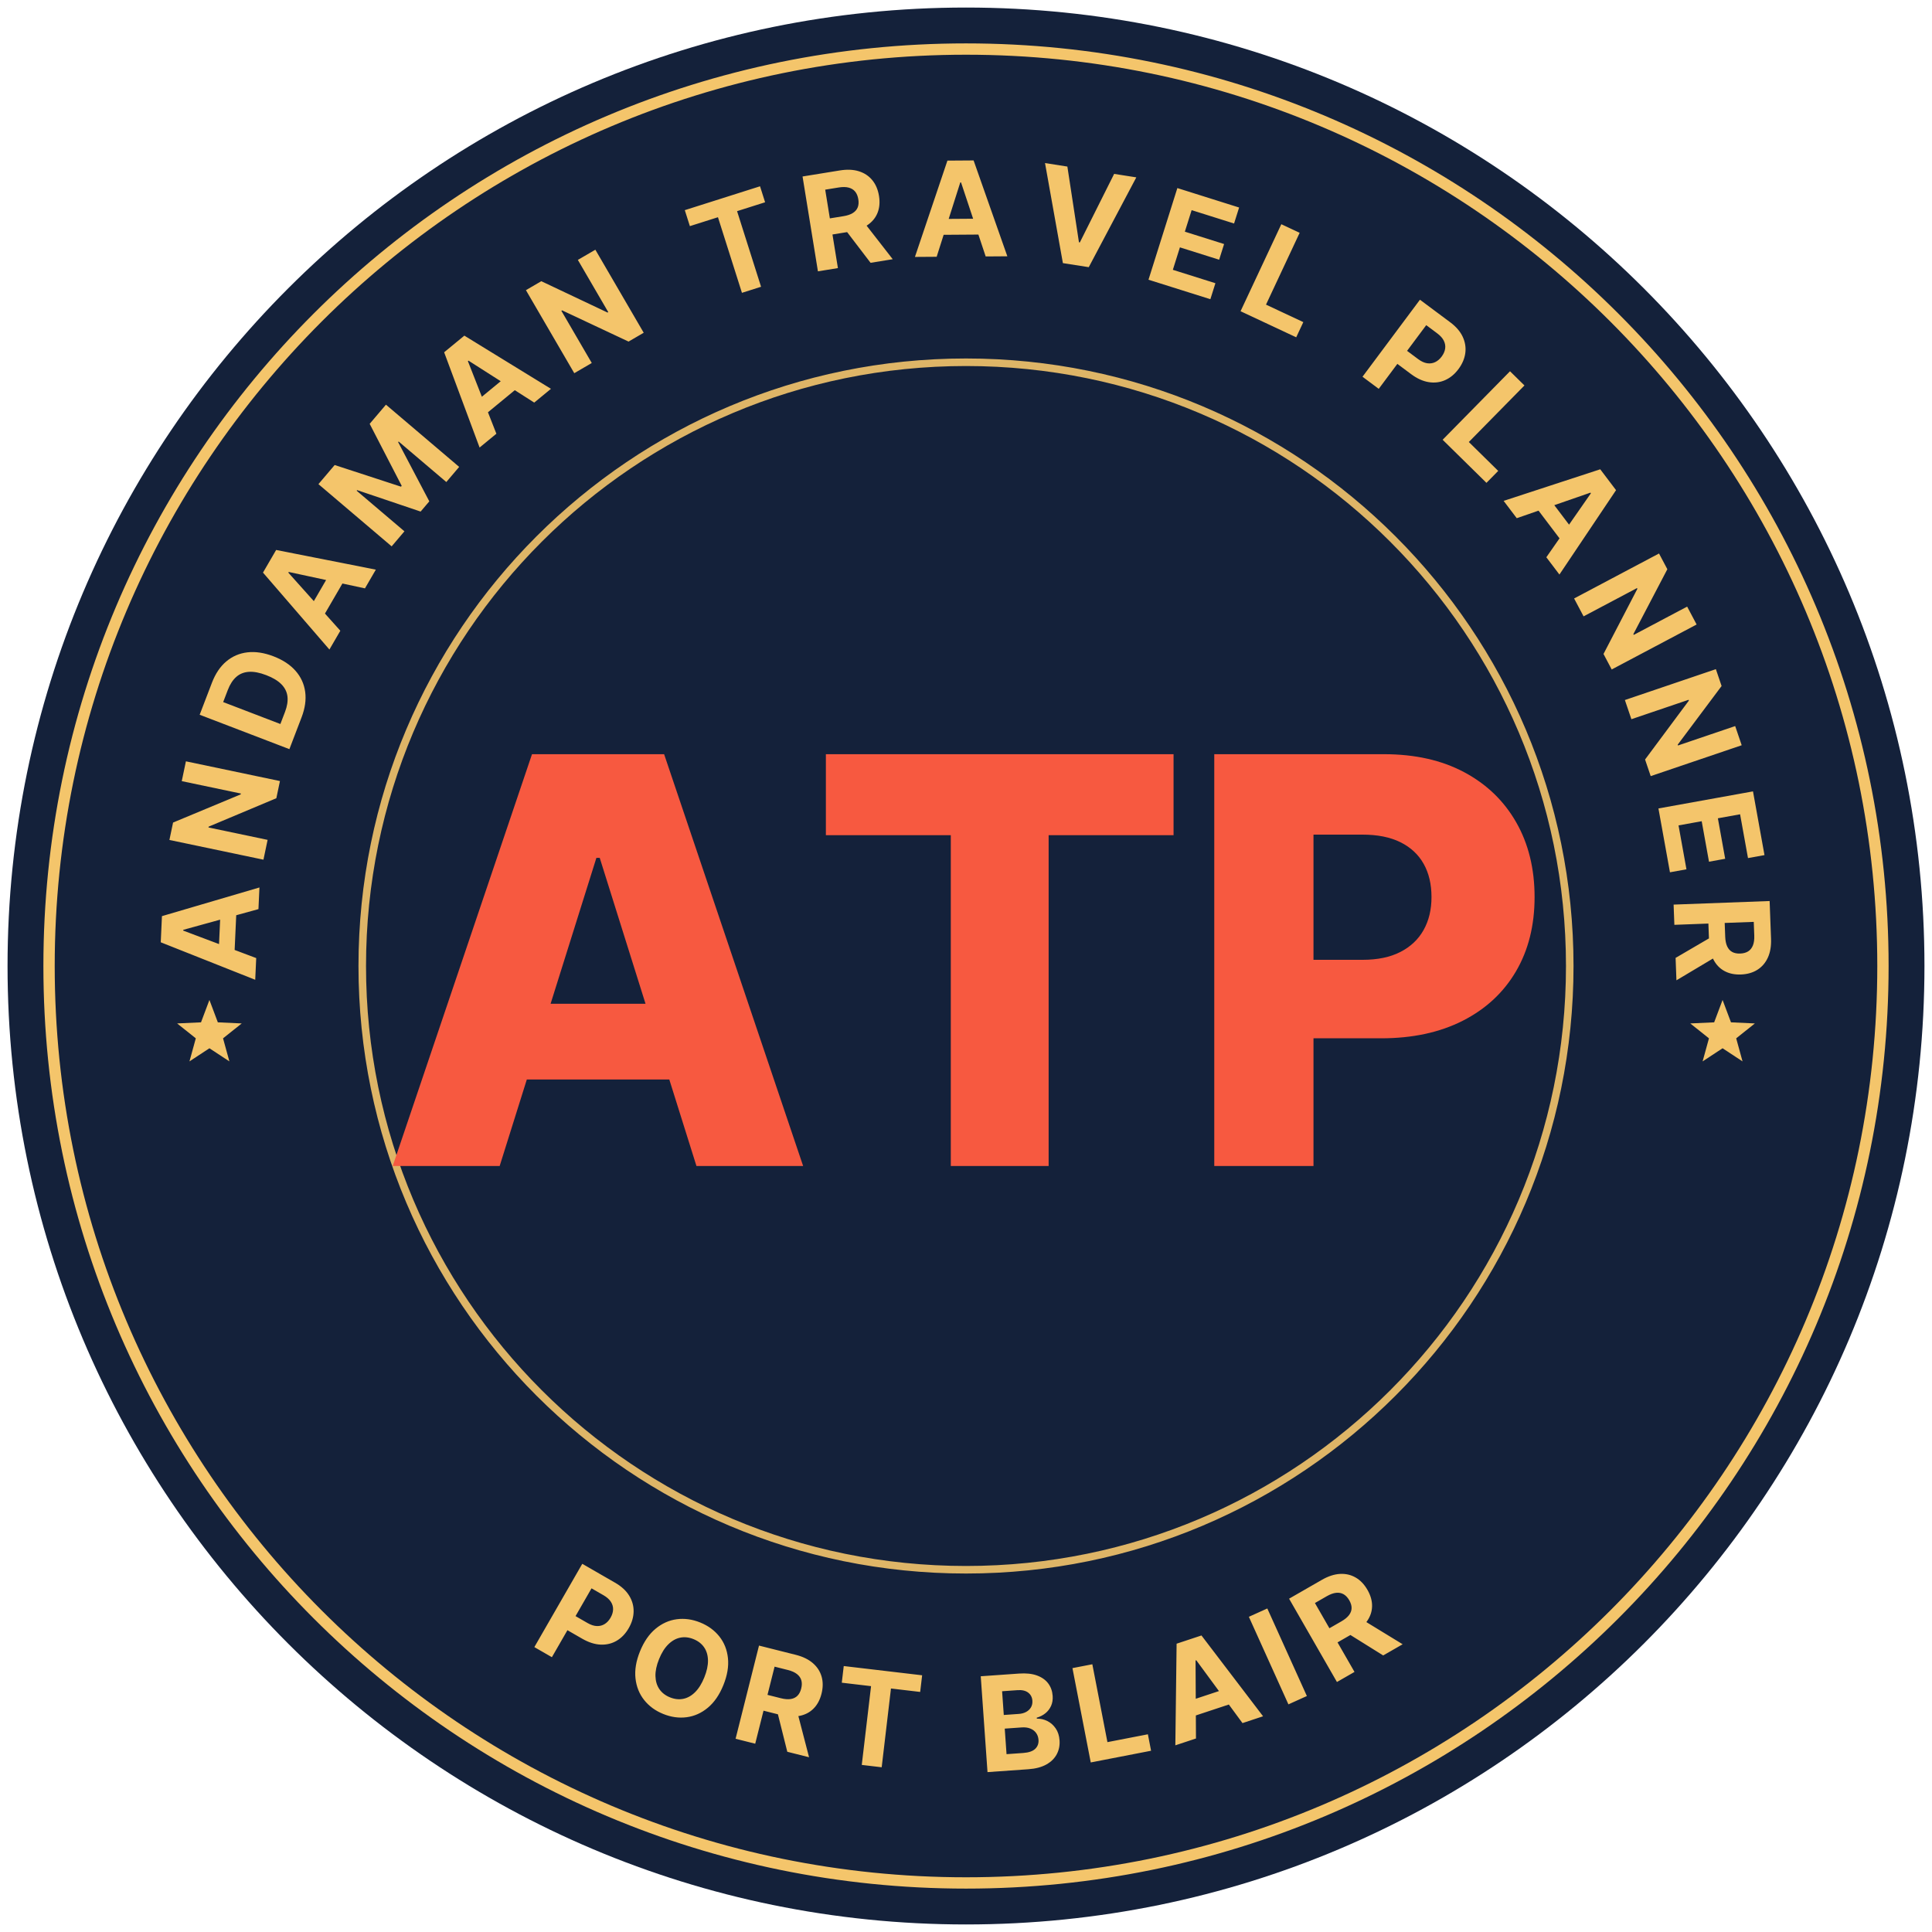
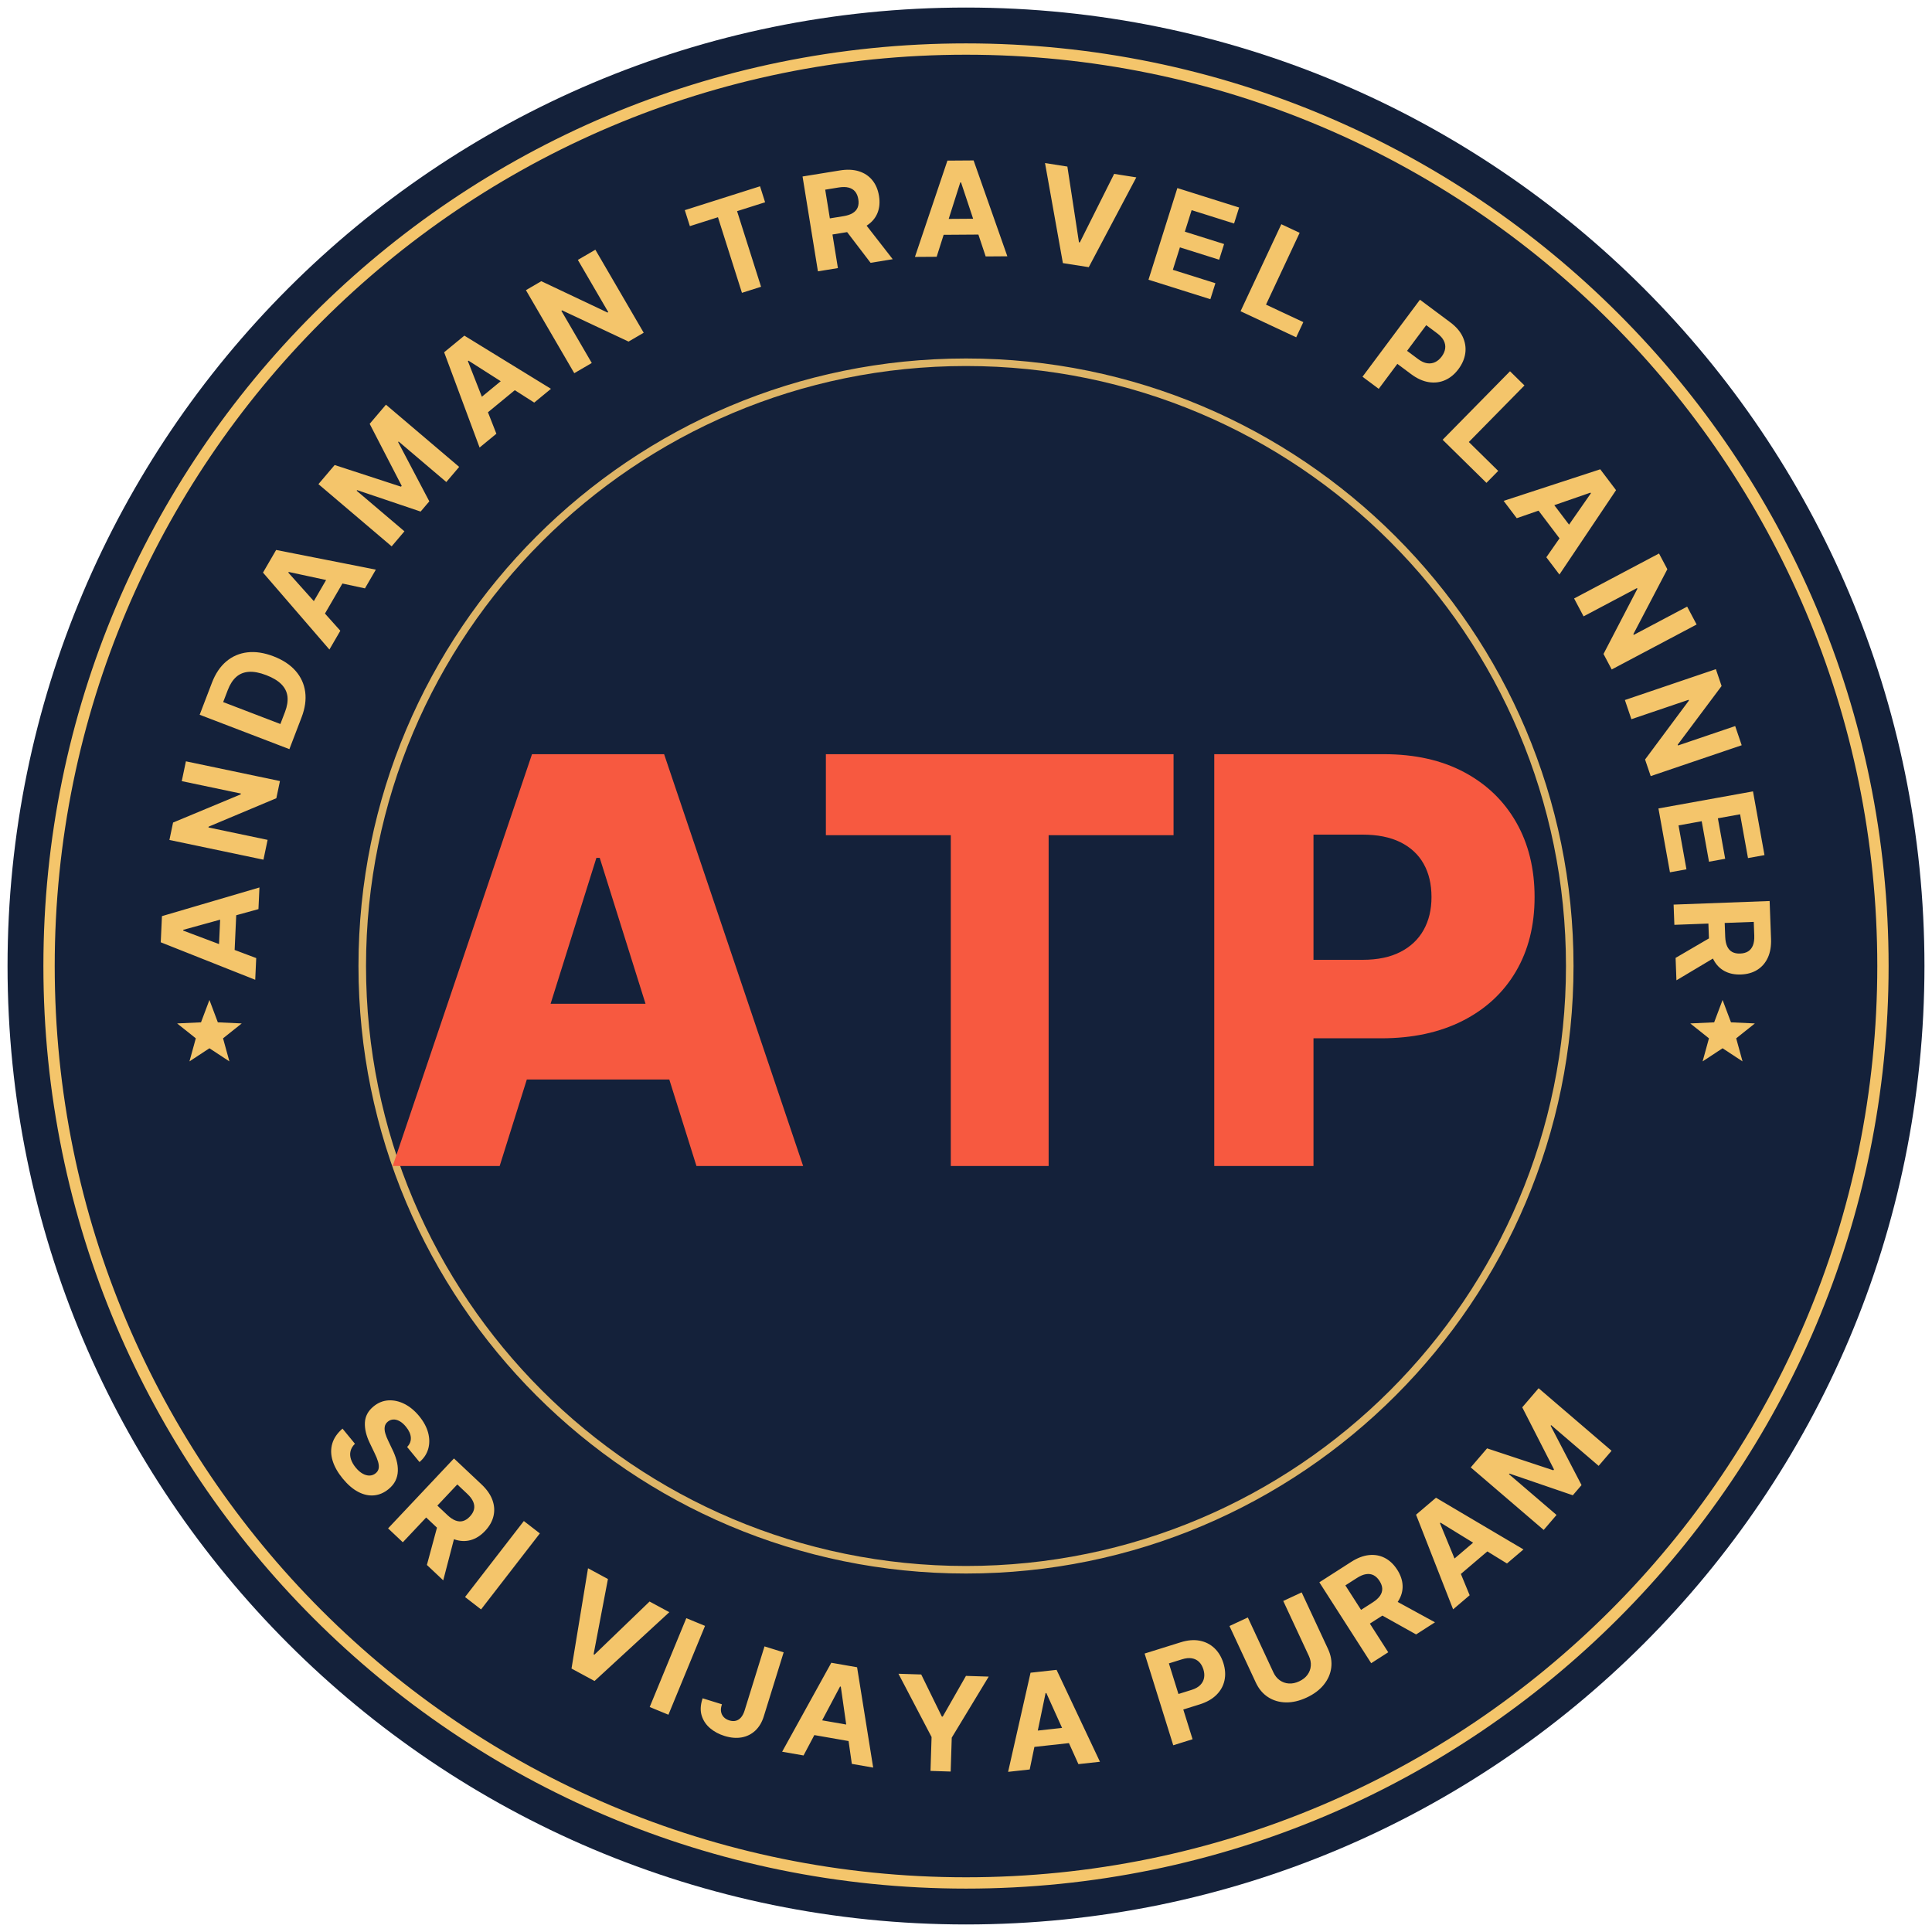
- <svg xmlns="http://www.w3.org/2000/svg" viewBox="0 0 512 512" width="512" height="512" role="img" aria-label="ATP, Andaman Travel Planner, Port Blair">
+ <svg xmlns="http://www.w3.org/2000/svg" viewBox="0 0 512 512" width="512" height="512" role="img" aria-label="ATP, Andaman Travel Planner, Sri Vijaya Puram">
  <circle cx="256" cy="256" r="254" fill="#14213A" />
  <circle cx="256" cy="256" r="243" fill="none" stroke="#F4C56B" stroke-width="3" />
  <circle cx="256" cy="256" r="160" fill="none" stroke="#F4C56B" stroke-width="2" opacity=".9" />
-   <path d="M67.9 253.9 67.637 259.654 42.601 249.717 42.917 242.785 68.755 235.189 68.493 240.926 48.568 246.414 48.559 246.619ZM57.88 253.785 58.502 240.178 62.701 240.37 62.08 253.977ZM49.268 201.758 74.19 206.986 73.235 211.535 55.293 219.07 55.248 219.287 70.92 222.574 69.818 227.826 44.897 222.599 45.865 217.983 63.793 210.515 63.839 210.298 48.167 207.01ZM79.92 190.106 77.547 196.297 73.238 194.646 75.526 188.678Q76.388 186.428 76.182 184.601Q75.977 182.774 74.59 181.355Q73.203 179.936 70.554 178.92Q67.921 177.911 65.948 178.043Q63.976 178.175 62.602 179.396Q61.228 180.617 60.372 182.851L58.042 188.931L53.733 187.28L56.173 180.913Q57.55 177.322 59.969 175.284Q62.388 173.247 65.577 172.877Q68.766 172.507 72.468 173.926Q76.186 175.351 78.316 177.768Q80.446 180.186 80.877 183.335Q81.308 186.483 79.92 190.106ZM54.834 184.407 78.611 193.521 76.691 198.531 52.913 189.418ZM90.192 167.154 87.298 172.134 69.695 151.745 73.181 145.746 99.602 150.959 96.717 155.924 76.513 151.576 76.41 151.754ZM81.361 162.418 88.204 150.641 91.839 152.753 84.996 164.53ZM84.388 128.301 88.693 123.235 106.266 128.973 106.454 128.752 97.966 112.322 102.282 107.243 121.686 123.732 118.278 127.743 105.646 117.009 105.513 117.165 113.771 132.862 111.469 135.571 94.653 129.892 94.52 130.049 107.178 140.805 103.792 144.79ZM131.546 114.943 127.098 118.602 117.703 93.357 123.061 88.948 146.01 103.042 141.576 106.69 124.153 95.575 123.995 95.705ZM124.919 107.426 135.437 98.772 138.108 102.019 127.59 110.673ZM157.776 66.179 170.59 88.183 166.573 90.522 148.96 82.249 148.768 82.361 156.826 96.199 152.189 98.899 139.375 76.895 143.451 74.521 161.005 82.829 161.197 82.717 153.138 68.879ZM182.822 59.929 181.478 55.693 201.417 49.368 202.76 53.603 195.332 55.96 201.689 75.996 196.623 77.603 190.266 57.567ZM216.759 71.907 212.685 46.771 222.587 45.166Q225.438 44.704 227.618 45.389Q229.798 46.075 231.169 47.748Q232.54 49.422 232.944 51.919Q233.349 54.415 232.562 56.395Q231.775 58.375 229.88 59.661Q227.985 60.946 225.083 61.416L218.453 62.491L217.761 58.223L223.531 57.288Q225.066 57.039 226.001 56.455Q226.937 55.87 227.3 54.963Q227.664 54.056 227.462 52.807Q227.257 51.542 226.621 50.771Q225.985 50 224.9 49.717Q223.816 49.434 222.281 49.682L218.687 50.265L222.056 71.048ZM230.71 69.646 222.733 59.2 228.468 58.271 236.581 68.694ZM248.226 68.049 242.467 68.088 251.076 42.565 258.014 42.517 266.956 67.92 261.214 67.96 254.688 48.351 254.482 48.352ZM247.815 58.037 261.436 57.943 261.464 62.147 247.844 62.241ZM282.866 44.141 285.933 64.204 286.17 64.241 295.259 46.083 301.134 47.003 288.532 70.803 281.677 69.73 276.94 43.213ZM304.362 74.128 312.011 49.84 328.377 54.994 327.042 59.232 315.795 55.69 313.998 61.396 324.398 64.671 323.089 68.827 312.689 65.552 310.816 71.502 322.096 75.054 320.761 79.292ZM328.761 82.479 339.564 59.42 344.423 61.697 335.505 80.732 345.394 85.365 343.509 89.388ZM361.077 99.84 376.3 79.427 384.342 85.424Q386.657 87.151 387.635 89.255Q388.613 91.36 388.319 93.57Q388.024 95.781 386.502 97.822Q384.99 99.85 382.958 100.744Q380.927 101.638 378.614 101.267Q376.301 100.896 373.944 99.138L368.82 95.317L371.395 91.865L375.82 95.165Q377.067 96.095 378.209 96.264Q379.351 96.434 380.327 95.968Q381.303 95.502 382.049 94.502Q382.815 93.474 382.978 92.413Q383.141 91.351 382.636 90.313Q382.13 89.276 380.884 88.346L377.966 86.17L365.379 103.048ZM382.314 116.542 400.169 98.387 403.995 102.149 389.255 117.137 397.042 124.794 393.926 127.962ZM401.955 137.327 398.478 132.736 424.08 124.365 428.269 129.896 413.263 152.259 409.796 147.681 421.605 130.72 421.481 130.557ZM409.732 131.008 417.955 141.866 414.604 144.405 406.38 133.546ZM449.623 165.499 427.12 177.417 424.945 173.309 433.92 156.043 433.816 155.847 419.665 163.342 417.154 158.6 439.656 146.682 441.864 150.85 432.856 168.055 432.96 168.252 447.111 160.757ZM461.567 197.497 437.453 205.679 435.959 201.277 447.571 185.661 447.5 185.451 432.335 190.596 430.611 185.514 454.725 177.333 456.24 181.799 444.607 197.35 444.678 197.561 459.842 192.416ZM439.502 214.247 464.561 209.725 467.608 226.611 463.235 227.4 461.141 215.795 455.255 216.857 457.191 227.587 452.903 228.361 450.966 217.631 444.828 218.739 446.928 230.377 442.555 231.166ZM443.524 239.728 468.97 238.78 469.344 248.804Q469.451 251.691 468.503 253.77Q467.554 255.849 465.724 257.003Q463.895 258.157 461.367 258.251Q458.84 258.345 456.972 257.32Q455.104 256.295 454.061 254.256Q453.019 252.217 452.91 249.28L452.66 242.568L456.98 242.407L457.198 248.248Q457.256 249.802 457.721 250.802Q458.186 251.802 459.041 252.275Q459.897 252.748 461.161 252.701Q462.441 252.653 463.285 252.117Q464.129 251.581 464.543 250.54Q464.957 249.498 464.9 247.944L464.764 244.306L443.724 245.09ZM444.05 253.851 455.398 247.22 455.615 253.027 444.272 259.794ZM141.607 436.498 154.308 414.428 163.002 419.432Q165.506 420.872 166.726 422.846Q167.946 424.82 167.915 427.05Q167.884 429.28 166.614 431.487Q165.352 433.679 163.441 434.807Q161.53 435.936 159.189 435.841Q156.848 435.745 154.3 434.279L148.76 431.091L150.908 427.359L155.693 430.112Q157.041 430.888 158.195 430.921Q159.349 430.954 160.263 430.376Q161.177 429.798 161.8 428.717Q162.439 427.606 162.475 426.532Q162.511 425.459 161.887 424.488Q161.262 423.517 159.914 422.742L156.759 420.926L146.258 439.175ZM175.758 454.216Q172.622 452.946 170.696 450.507Q168.77 448.069 168.41 444.77Q168.049 441.471 169.601 437.637Q171.165 433.772 173.723 431.645Q176.28 429.519 179.357 429.114Q182.433 428.71 185.57 429.979Q188.706 431.249 190.635 433.68Q192.564 436.111 192.914 439.414Q193.264 442.718 191.699 446.583Q190.141 450.433 187.595 452.555Q185.049 454.677 181.972 455.081Q178.895 455.486 175.758 454.216ZM177.541 449.812Q179.363 450.55 181.068 450.208Q182.774 449.866 184.206 448.445Q185.639 447.025 186.646 444.538Q187.659 442.035 187.621 440.01Q187.584 437.985 186.596 436.553Q185.609 435.121 183.787 434.383Q181.981 433.652 180.276 433.994Q178.57 434.336 177.119 435.758Q175.667 437.18 174.654 439.683Q173.647 442.17 173.704 444.193Q173.761 446.217 174.748 447.649Q175.735 449.081 177.541 449.812ZM194.936 460.791 201.145 436.096 210.874 438.543Q213.675 439.247 215.406 440.739Q217.136 442.232 217.732 444.311Q218.328 446.391 217.712 448.844Q217.095 451.297 215.588 452.803Q214.081 454.31 211.832 454.74Q209.583 455.17 206.732 454.453L200.219 452.815L201.273 448.622L206.941 450.048Q208.45 450.427 209.54 450.26Q210.63 450.094 211.323 449.405Q212.017 448.716 212.325 447.489Q212.638 446.246 212.359 445.286Q212.081 444.326 211.197 443.637Q210.313 442.948 208.804 442.569L205.274 441.681L200.14 462.1ZM208.642 464.238 205.451 451.488 211.087 452.905 214.41 465.688ZM223.082 445.932 223.602 441.519 244.376 443.968 243.856 448.381 236.116 447.468 233.656 468.344 228.377 467.722 230.838 446.846ZM261.7 469.629 259.908 444.228 270.068 443.511Q272.864 443.314 274.798 444.017Q276.733 444.72 277.782 446.119Q278.832 447.518 278.966 449.428Q279.071 450.911 278.545 452.079Q278.019 453.247 277.039 454.035Q276.058 454.824 274.748 455.208L274.766 455.463Q276.22 455.429 277.552 456.089Q278.883 456.749 279.772 458.048Q280.66 459.348 280.792 461.223Q280.934 463.235 280.049 464.899Q279.165 466.563 277.285 467.612Q275.406 468.662 272.542 468.864ZM266.744 464.87 271.142 464.559Q273.375 464.402 274.346 463.46Q275.316 462.517 275.215 461.085Q275.14 460.029 274.58 459.254Q274.02 458.48 273.05 458.086Q272.08 457.692 270.784 457.783L266.267 458.102ZM266.012 454.488 270.001 454.206Q271.109 454.128 271.942 453.675Q272.775 453.222 273.218 452.463Q273.662 451.704 273.591 450.698Q273.495 449.334 272.472 448.558Q271.449 447.782 269.659 447.909L265.568 448.197ZM289.059 467.066 284.211 442.068 289.479 441.047 293.481 461.683 304.202 459.604 305.047 463.966ZM316.944 460.72 311.477 462.53 311.813 435.595 318.4 433.415 334.726 454.833 329.274 456.638 317.03 439.989 316.835 440.053ZM313.472 451.32 326.403 447.039 327.724 451.03 314.794 455.311ZM335.852 426.26 346.335 449.466 341.445 451.675 330.962 428.469ZM354.304 445.749 341.62 423.669 350.318 418.672Q352.822 417.234 355.104 417.105Q357.386 416.977 359.259 418.059Q361.132 419.141 362.392 421.334Q363.652 423.528 363.614 425.658Q363.577 427.788 362.257 429.66Q360.938 431.532 358.389 432.996L352.565 436.341L350.411 432.592L355.479 429.681Q356.828 428.906 357.497 428.029Q358.166 427.152 358.186 426.175Q358.206 425.198 357.576 424.101Q356.937 422.99 356.07 422.493Q355.203 421.995 354.089 422.113Q352.974 422.232 351.625 423.006L348.469 424.819L358.957 443.076ZM366.559 438.709 355.408 431.752 360.446 428.858 371.716 435.746ZM55.50,265.00L57.73,270.93L64.06,271.22L59.11,275.17L60.79,281.28L55.50,277.80L50.21,281.28L51.89,275.17L46.94,271.22L53.27,270.93ZM456.50,265.00L458.73,270.93L465.06,271.22L460.11,275.17L461.79,281.28L456.50,277.80L451.21,281.28L452.89,275.17L447.94,271.22L454.27,270.93Z" fill="#F4C56B" />
+   <path d="M67.9 253.9 67.637 259.654 42.601 249.717 42.917 242.785 68.755 235.189 68.493 240.926 48.568 246.414 48.559 246.619ZM57.88 253.785 58.502 240.178 62.701 240.37 62.08 253.977ZM49.268 201.758 74.19 206.986 73.235 211.535 55.293 219.07 55.248 219.287 70.92 222.574 69.818 227.826 44.897 222.599 45.865 217.983 63.793 210.515 63.839 210.298 48.167 207.01ZM79.92 190.106 77.547 196.297 73.238 194.646 75.526 188.678Q76.388 186.428 76.182 184.601Q75.977 182.774 74.59 181.355Q73.203 179.936 70.554 178.92Q67.921 177.911 65.948 178.043Q63.976 178.175 62.602 179.396Q61.228 180.617 60.372 182.851L58.042 188.931L53.733 187.28L56.173 180.913Q57.55 177.322 59.969 175.284Q62.388 173.247 65.577 172.877Q68.766 172.507 72.468 173.926Q76.186 175.351 78.316 177.768Q80.446 180.186 80.877 183.335Q81.308 186.483 79.92 190.106ZM54.834 184.407 78.611 193.521 76.691 198.531 52.913 189.418ZM90.192 167.154 87.298 172.134 69.695 151.745 73.181 145.746 99.602 150.959 96.717 155.924 76.513 151.576 76.41 151.754ZM81.361 162.418 88.204 150.641 91.839 152.753 84.996 164.53ZM84.388 128.301 88.693 123.235 106.266 128.973 106.454 128.752 97.966 112.322 102.282 107.243 121.686 123.732 118.278 127.743 105.646 117.009 105.513 117.165 113.771 132.862 111.469 135.571 94.653 129.892 94.52 130.049 107.178 140.805 103.792 144.79ZM131.546 114.943 127.098 118.602 117.703 93.357 123.061 88.948 146.01 103.042 141.576 106.69 124.153 95.575 123.995 95.705ZM124.919 107.426 135.437 98.772 138.108 102.019 127.59 110.673ZM157.776 66.179 170.59 88.183 166.573 90.522 148.96 82.249 148.768 82.361 156.826 96.199 152.189 98.899 139.375 76.895 143.451 74.521 161.005 82.829 161.197 82.717 153.138 68.879ZM182.822 59.929 181.478 55.693 201.417 49.368 202.76 53.603 195.332 55.96 201.689 75.996 196.623 77.603 190.266 57.567ZM216.759 71.907 212.685 46.771 222.587 45.166Q225.438 44.704 227.618 45.389Q229.798 46.075 231.169 47.748Q232.54 49.422 232.944 51.919Q233.349 54.415 232.562 56.395Q231.775 58.375 229.88 59.661Q227.985 60.946 225.083 61.416L218.453 62.491L217.761 58.223L223.531 57.288Q225.066 57.039 226.001 56.455Q226.937 55.87 227.3 54.963Q227.664 54.056 227.462 52.807Q227.257 51.542 226.621 50.771Q225.985 50 224.9 49.717Q223.816 49.434 222.281 49.682L218.687 50.265L222.056 71.048ZM230.71 69.646 222.733 59.2 228.468 58.271 236.581 68.694ZM248.226 68.049 242.467 68.088 251.076 42.565 258.014 42.517 266.956 67.92 261.214 67.96 254.688 48.351 254.482 48.352ZM247.815 58.037 261.436 57.943 261.464 62.147 247.844 62.241ZM282.866 44.141 285.933 64.204 286.17 64.241 295.259 46.083 301.134 47.003 288.532 70.803 281.677 69.73 276.94 43.213ZM304.362 74.128 312.011 49.84 328.377 54.994 327.042 59.232 315.795 55.69 313.998 61.396 324.398 64.671 323.089 68.827 312.689 65.552 310.816 71.502 322.096 75.054 320.761 79.292ZM328.761 82.479 339.564 59.42 344.423 61.697 335.505 80.732 345.394 85.365 343.509 89.388ZM361.077 99.84 376.3 79.427 384.342 85.424Q386.657 87.151 387.635 89.255Q388.613 91.36 388.319 93.57Q388.024 95.781 386.502 97.822Q384.99 99.85 382.958 100.744Q380.927 101.638 378.614 101.267Q376.301 100.896 373.944 99.138L368.82 95.317L371.395 91.865L375.82 95.165Q377.067 96.095 378.209 96.264Q379.351 96.434 380.327 95.968Q381.303 95.502 382.049 94.502Q382.815 93.474 382.978 92.413Q383.141 91.351 382.636 90.313Q382.13 89.276 380.884 88.346L377.966 86.17L365.379 103.048ZM382.314 116.542 400.169 98.387 403.995 102.149 389.255 117.137 397.042 124.794 393.926 127.962ZM401.955 137.327 398.478 132.736 424.08 124.365 428.269 129.896 413.263 152.259 409.796 147.681 421.605 130.72 421.481 130.557ZM409.732 131.008 417.955 141.866 414.604 144.405 406.38 133.546ZM449.623 165.499 427.12 177.417 424.945 173.309 433.92 156.043 433.816 155.847 419.665 163.342 417.154 158.6 439.656 146.682 441.864 150.85 432.856 168.055 432.96 168.252 447.111 160.757ZM461.567 197.497 437.453 205.679 435.959 201.277 447.571 185.661 447.5 185.451 432.335 190.596 430.611 185.514 454.725 177.333 456.24 181.799 444.607 197.35 444.678 197.561 459.842 192.416ZM439.502 214.247 464.561 209.725 467.608 226.611 463.235 227.4 461.141 215.795 455.255 216.857 457.191 227.587 452.903 228.361 450.966 217.631 444.828 218.739 446.928 230.377 442.555 231.166ZM443.524 239.728 468.97 238.78 469.344 248.804Q469.451 251.691 468.503 253.77Q467.554 255.849 465.724 257.003Q463.895 258.157 461.367 258.251Q458.84 258.345 456.972 257.32Q455.104 256.295 454.061 254.256Q453.019 252.217 452.91 249.28L452.66 242.568L456.98 242.407L457.198 248.248Q457.256 249.802 457.721 250.802Q458.186 251.802 459.041 252.275Q459.897 252.748 461.161 252.701Q462.441 252.653 463.285 252.117Q464.129 251.581 464.543 250.54Q464.957 249.498 464.9 247.944L464.764 244.306L443.724 245.09ZM444.05 253.851 455.398 247.22 455.615 253.027 444.272 259.794ZM90.816 391.83Q88.864 389.453 88.143 387.093Q87.422 384.733 88.054 382.567Q88.686 380.401 90.77 378.602L94.066 382.618Q93.154 383.5 92.898 384.549Q92.643 385.599 93.007 386.715Q93.371 387.832 94.271 388.928Q95.138 389.985 96.087 390.522Q97.036 391.058 97.937 391.037Q98.837 391.017 99.564 390.42Q100.224 389.878 100.354 389.12Q100.483 388.362 100.187 387.355Q99.892 386.348 99.264 385.072L98.025 382.486Q96.581 379.514 96.701 377.006Q96.82 374.498 99 372.709Q100.783 371.246 102.921 371.116Q105.058 370.986 107.187 372.058Q109.316 373.13 111.083 375.283Q112.883 377.476 113.469 379.725Q114.055 381.974 113.475 383.988Q112.894 386.001 111.172 387.459L107.887 383.456Q108.949 382.407 108.876 380.997Q108.802 379.588 107.577 378.095Q106.753 377.091 105.888 376.617Q105.024 376.144 104.219 376.186Q103.413 376.228 102.766 376.759Q102.079 377.323 101.957 378.131Q101.835 378.938 102.118 379.889Q102.401 380.84 102.897 381.848L103.903 383.963Q104.664 385.482 105.071 386.961Q105.478 388.44 105.434 389.814Q105.39 391.188 104.803 392.399Q104.216 393.61 102.988 394.619Q101.178 396.104 99.108 396.289Q97.037 396.474 94.919 395.361Q92.8 394.248 90.816 391.83ZM102.845 405.037 120.306 386.503 127.608 393.381Q129.71 395.362 130.494 397.509Q131.277 399.655 130.784 401.762Q130.29 403.868 128.556 405.709Q126.822 407.55 124.772 408.131Q122.722 408.712 120.548 407.991Q118.375 407.27 116.235 405.254L111.346 400.649L114.311 397.502L118.566 401.509Q119.698 402.576 120.731 402.962Q121.764 403.348 122.705 403.085Q123.646 402.821 124.513 401.9Q125.392 400.967 125.617 399.993Q125.842 399.02 125.406 397.987Q124.97 396.954 123.838 395.888L121.189 393.392L106.751 408.717ZM113.132 414.728 116.562 402.041 120.792 406.025 117.461 418.806ZM143.068 406.37 127.488 426.511 123.243 423.228 138.824 403.087ZM161.109 418.457 157.31 438.394 157.52 438.507 172.145 424.421 177.377 427.248 157.558 445.482 151.454 442.184 155.832 415.605ZM186.84 430.876 177.139 454.42 172.177 452.375 181.879 428.832ZM191.999 460.041Q189.795 459.357 188.194 458.001Q186.593 456.645 185.974 454.718Q185.355 452.79 186.115 450.342L186.201 450.064L191.326 451.655L191.24 451.932Q190.941 452.895 191.104 453.697Q191.267 454.499 191.822 455.074Q192.377 455.649 193.275 455.927Q194.222 456.221 195.009 456.018Q195.797 455.815 196.385 455.13Q196.974 454.445 197.333 453.286L202.601 436.311L207.677 437.886L202.41 454.861Q201.685 457.195 200.169 458.621Q198.653 460.048 196.558 460.427Q194.463 460.805 191.999 460.041ZM212.949 465.215 207.275 464.226 220.302 440.649 227.137 441.84 231.401 468.431 225.744 467.445 222.823 446.986 222.621 446.951ZM214.332 455.29 227.75 457.629 227.028 461.771 213.61 459.432ZM238.104 443.565 244.134 443.755 249.595 454.905 249.834 454.912 255.988 444.129 262.018 444.32 252.223 460.493 251.939 469.478 246.593 469.309 246.877 460.325ZM272.881 468.93 267.156 469.56 273.106 443.288 280.003 442.53 291.499 466.884 285.792 467.511 277.291 448.674 277.087 448.696ZM271.447 459.013 284.986 457.525 285.446 461.704 271.906 463.192ZM310.922 462.516 303.333 438.209 312.909 435.22Q315.666 434.359 317.944 434.803Q320.222 435.246 321.839 436.783Q323.455 438.319 324.214 440.75Q324.968 443.164 324.499 445.333Q324.031 447.503 322.372 449.157Q320.713 450.812 317.907 451.688L311.806 453.593L310.523 449.482L315.792 447.837Q317.276 447.373 318.084 446.548Q318.892 445.723 319.088 444.66Q319.284 443.596 318.912 442.405Q318.53 441.181 317.766 440.426Q317.002 439.671 315.866 439.471Q314.729 439.271 313.244 439.734L309.77 440.819L316.044 460.917ZM340.075 424.273 344.955 422 351.932 436.981Q353.108 439.506 352.791 441.963Q352.475 444.42 350.812 446.476Q349.149 448.533 346.283 449.867Q343.417 451.202 340.773 451.152Q338.129 451.101 336.052 449.759Q333.976 448.417 332.799 445.892L325.822 430.911L330.687 428.645L337.476 443.223Q338.09 444.54 339.158 445.296Q340.227 446.052 341.551 446.142Q342.875 446.233 344.285 445.576Q345.71 444.912 346.493 443.841Q347.276 442.769 347.377 441.468Q347.478 440.168 346.865 438.851ZM363.379 440.765 349.64 419.326 358.086 413.913Q360.518 412.355 362.791 412.116Q365.064 411.878 366.987 412.868Q368.91 413.858 370.275 415.987Q371.64 418.117 371.705 420.247Q371.771 422.376 370.544 424.31Q369.317 426.243 366.842 427.829L361.187 431.453L358.854 427.812L363.775 424.659Q365.084 423.82 365.71 422.911Q366.336 422.003 366.308 421.026Q366.281 420.049 365.599 418.984Q364.907 417.905 364.017 417.45Q363.127 416.996 362.019 417.168Q360.911 417.339 359.602 418.179L356.537 420.143L367.897 437.87ZM375.279 433.14 363.804 426.731 368.696 423.596 380.286 429.931ZM389.475 422.759 385.09 426.493 375.27 401.411 380.553 396.912 403.736 410.616 399.364 414.339 381.757 403.519 381.6 403.652ZM382.722 415.356 393.093 406.526 395.818 409.727 385.448 418.557ZM389.763 388.876 394.09 383.829 411.638 389.644 411.827 389.423 403.411 372.956 407.749 367.896 427.081 384.47 423.655 388.466 411.07 377.676 410.936 377.832 419.126 393.565 416.812 396.263 400.021 390.512 399.887 390.668 412.499 401.479 409.095 405.449ZM55.50,265.00L57.73,270.93L64.06,271.22L59.11,275.17L60.79,281.28L55.50,277.80L50.21,281.28L51.89,275.17L46.94,271.22L53.27,270.93ZM456.50,265.00L458.73,270.93L465.06,271.22L460.11,275.17L461.79,281.28L456.50,277.80L451.21,281.28L452.89,275.17L447.94,271.22L454.27,270.93Z" fill="#F4C56B" />
  <path d="M132.418 309.0H104.073L140.987 199.869H175.997L212.838 309.0H184.566L158.932 227.335H158.053ZM128.756 266.007H188.009V286.075H128.756ZM218.866 221.329V199.869H311.005V221.329H277.899V309.0H251.972V221.329ZM321.794 309.0V199.869H366.765Q379.069 199.869 388.005 204.63Q396.94 209.391 401.811 217.923Q406.682 226.456 406.682 237.735Q406.682 249.015 401.738 257.438Q396.794 265.86 387.639 270.511Q378.483 275.162 366.032 275.162H338.2V254.361H361.125Q367.058 254.361 371.123 252.274Q375.188 250.187 377.275 246.451Q379.362 242.716 379.362 237.735Q379.362 232.608 377.275 228.91Q375.188 225.211 371.123 223.197Q367.058 221.183 361.052 221.183H348.088V309.0Z" fill="#F75940" />
</svg>
